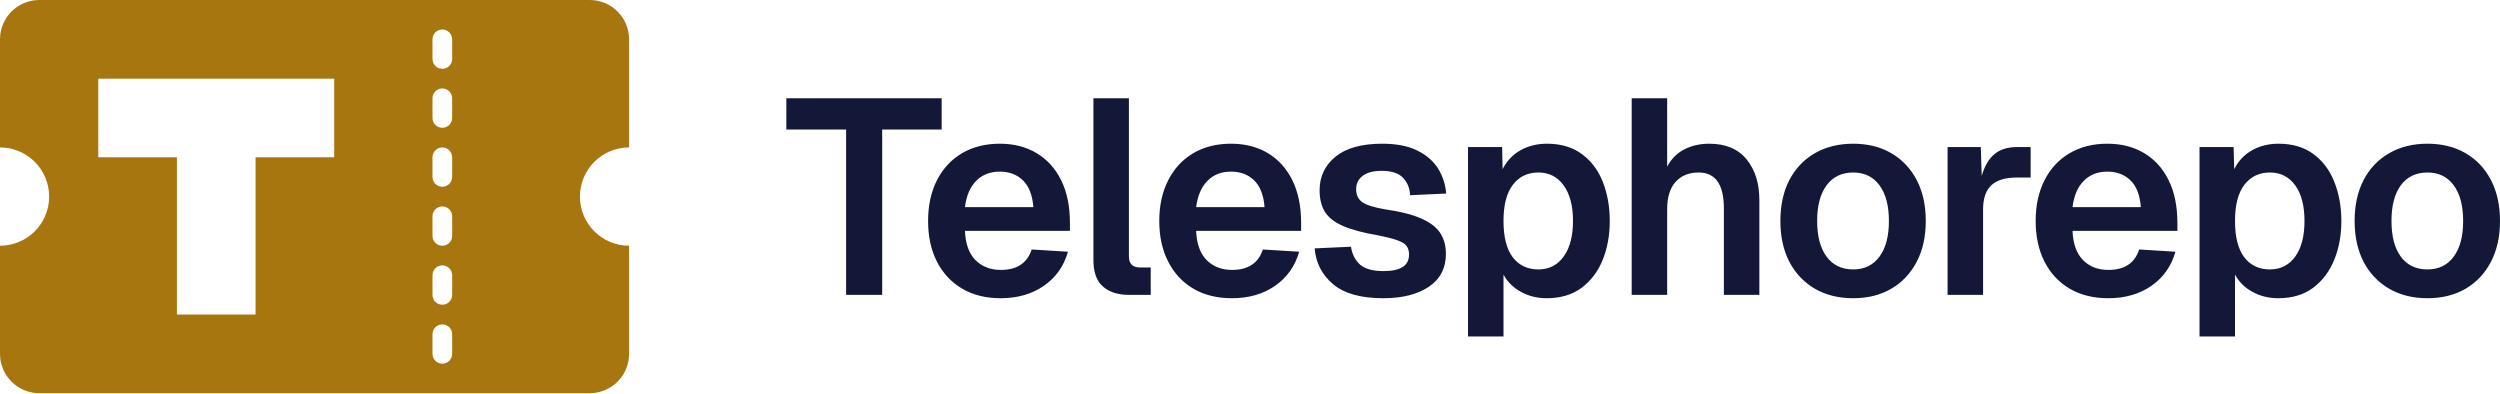
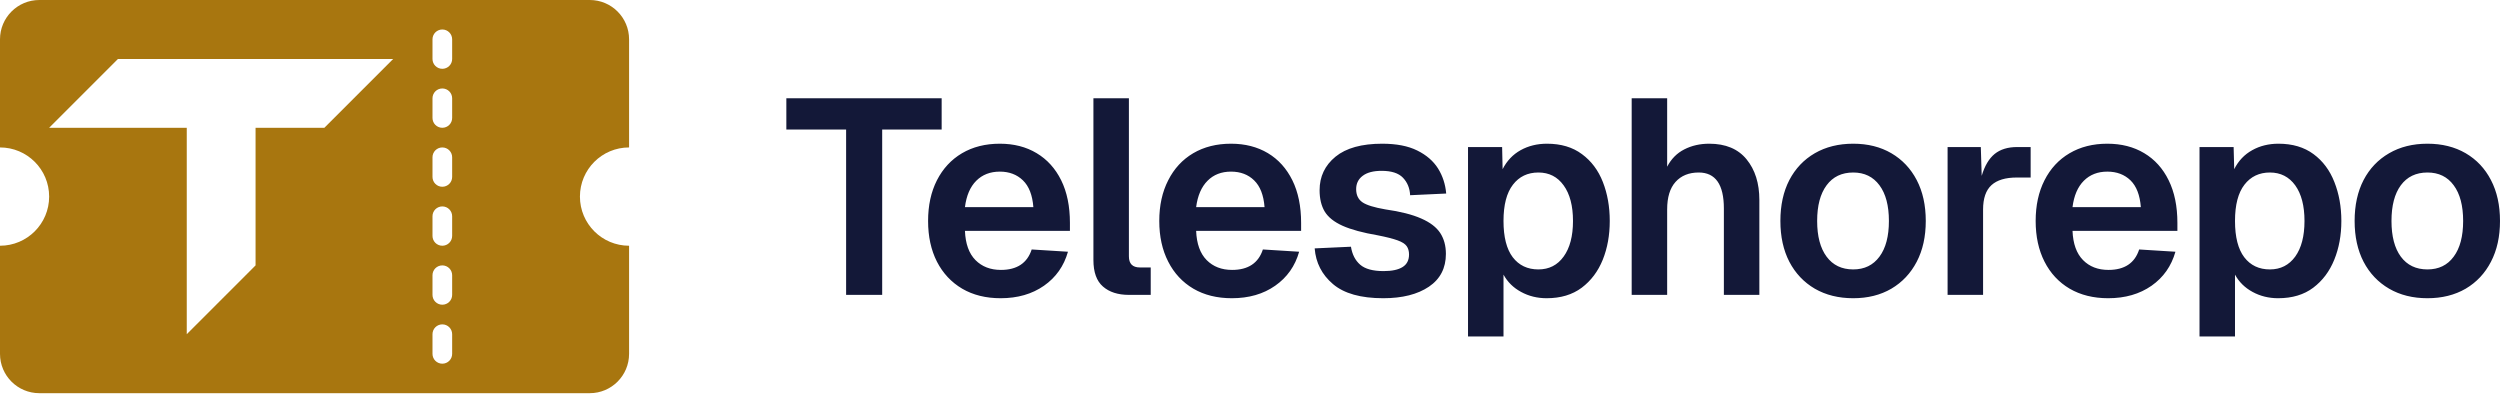
<svg xmlns="http://www.w3.org/2000/svg" viewBox="0 0 254.34 40">
-   <path fill="#A8760F" fill-rule="evenodd" d="M4 0H60A4 4 0 0 1 64 4V15A5 5 0 0 0 64 25V36A4 4 0 0 1 60 40H4A4 4 0 0 1 0 36V25A5 5 0 0 0 0 15V4A4 4 0 0 1 4 0ZM10 8H34V16H26V32H18V16H10ZM44 4A1 1 0 0 1 46 4V6A1 1 0 0 1 44 6ZM44 10A1 1 0 0 1 46 10V12A1 1 0 0 1 44 12ZM44 16A1 1 0 0 1 46 16V18A1 1 0 0 1 44 18ZM44 22A1 1 0 0 1 46 22V24A1 1 0 0 1 44 24ZM44 28A1 1 0 0 1 46 28V30A1 1 0 0 1 44 30ZM44 34A1 1 0 0 1 46 34V36A1 1 0 0 1 44 36Z" />
+   <path fill="#A8760F" fill-rule="evenodd" d="M4 0H60A4 4 0 0 1 64 4V15A5 5 0 0 0 64 25V36A4 4 0 0 1 60 40H4A4 4 0 0 1 0 36V25A5 5 0 0 0 0 15V4A4 4 0 0 1 4 0ZM12 6H40L33 13H26V27L19 34V13H5ZM44 4A1 1 0 0 1 46 4V6A1 1 0 0 1 44 6ZM44 10A1 1 0 0 1 46 10V12A1 1 0 0 1 44 12ZM44 16A1 1 0 0 1 46 16V18A1 1 0 0 1 44 18ZM44 22A1 1 0 0 1 46 22V24A1 1 0 0 1 44 24ZM44 28A1 1 0 0 1 46 28V30A1 1 0 0 1 44 30ZM44 34A1 1 0 0 1 46 34V36A1 1 0 0 1 44 36Z" />
  <path fill="#131838" d="M86.08 30V13.18H80V10H95.8V13.18H89.75V30ZM101.8 30.34Q99.55 30.34 97.89 29.37Q96.23 28.39 95.32 26.62Q94.42 24.85 94.42 22.48Q94.42 20.11 95.32 18.34Q96.23 16.56 97.87 15.59Q99.52 14.62 101.72 14.62Q103.86 14.62 105.46 15.58Q107.07 16.54 107.96 18.34Q108.85 20.14 108.85 22.68V23.49H98.17Q98.25 25.46 99.24 26.46Q100.23 27.46 101.83 27.46Q104.28 27.46 104.96 25.38L108.65 25.61Q108.03 27.8 106.21 29.07Q104.39 30.34 101.8 30.34ZM98.17 21.07H105.13Q104.99 19.24 104.07 18.35Q103.15 17.46 101.72 17.46Q100.25 17.46 99.32 18.39Q98.39 19.32 98.17 21.07ZM114.85 30Q113.18 30 112.21 29.15Q111.24 28.31 111.24 26.45V10H114.85V26.08Q114.85 27.21 115.97 27.21H117.07V30ZM125.32 30.34Q123.07 30.34 121.41 29.37Q119.75 28.39 118.85 26.62Q117.94 24.85 117.94 22.48Q117.94 20.11 118.85 18.34Q119.75 16.56 121.39 15.59Q123.04 14.62 125.24 14.62Q127.38 14.62 128.99 15.58Q130.59 16.54 131.48 18.34Q132.37 20.14 132.37 22.68V23.49H121.69Q121.77 25.46 122.76 26.46Q123.75 27.46 125.35 27.46Q127.8 27.46 128.48 25.38L132.17 25.61Q131.55 27.8 129.73 29.07Q127.92 30.34 125.32 30.34ZM121.69 21.07H128.65Q128.51 19.24 127.59 18.35Q126.68 17.46 125.24 17.46Q123.77 17.46 122.85 18.39Q121.92 19.32 121.69 21.07ZM140.73 30.34Q137.3 30.34 135.61 28.9Q133.92 27.46 133.75 25.27L137.44 25.1Q137.63 26.28 138.38 26.93Q139.13 27.58 140.76 27.58Q142.03 27.58 142.69 27.17Q143.35 26.76 143.35 25.89Q143.35 25.38 143.11 25.04Q142.87 24.7 142.18 24.45Q141.49 24.2 140.17 23.94Q137.89 23.55 136.59 22.97Q135.3 22.39 134.77 21.52Q134.25 20.65 134.25 19.35Q134.25 17.27 135.87 15.94Q137.49 14.62 140.62 14.62Q142.79 14.62 144.18 15.31Q145.58 16 146.3 17.14Q147.01 18.28 147.13 19.69L143.46 19.86Q143.41 18.79 142.73 18.08Q142.06 17.38 140.56 17.38Q139.3 17.38 138.63 17.89Q137.97 18.39 137.97 19.24Q137.97 20.14 138.61 20.58Q139.24 21.01 140.93 21.3Q143.24 21.63 144.59 22.23Q145.94 22.82 146.52 23.7Q147.1 24.59 147.1 25.83Q147.1 28 145.37 29.17Q143.63 30.34 140.73 30.34ZM149.35 34.23V14.96H152.82L152.87 17.21Q153.52 15.94 154.7 15.28Q155.89 14.62 157.38 14.62Q159.52 14.62 160.94 15.68Q162.37 16.73 163.07 18.52Q163.77 20.31 163.77 22.48Q163.77 24.65 163.06 26.42Q162.34 28.2 160.92 29.27Q159.49 30.34 157.35 30.34Q155.92 30.34 154.75 29.7Q153.58 29.07 152.96 27.94V34.23ZM156.51 27.41Q158.14 27.41 159.08 26.1Q160.03 24.79 160.03 22.48Q160.03 20.17 159.08 18.86Q158.14 17.55 156.51 17.55Q154.87 17.55 153.92 18.79Q152.96 20.03 152.96 22.48Q152.96 24.93 153.9 26.17Q154.85 27.41 156.51 27.41ZM166 30V10H169.61V16.96Q170.23 15.77 171.35 15.2Q172.48 14.62 173.89 14.62Q176.39 14.62 177.69 16.21Q178.99 17.8 178.99 20.34V30H175.38V21.21Q175.38 17.55 172.82 17.55Q171.32 17.55 170.46 18.51Q169.61 19.46 169.61 21.3V30ZM188.54 30.34Q186.31 30.34 184.63 29.37Q182.96 28.39 182.04 26.63Q181.13 24.87 181.13 22.48Q181.13 20.08 182.04 18.32Q182.96 16.56 184.63 15.59Q186.31 14.62 188.54 14.62Q190.76 14.62 192.42 15.59Q194.08 16.56 195 18.32Q195.92 20.08 195.92 22.48Q195.92 24.87 195 26.63Q194.08 28.39 192.42 29.37Q190.76 30.34 188.54 30.34ZM188.54 27.41Q190.25 27.41 191.21 26.11Q192.17 24.82 192.17 22.48Q192.17 20.14 191.21 18.85Q190.25 17.55 188.54 17.55Q186.79 17.55 185.83 18.85Q184.87 20.14 184.87 22.48Q184.87 24.82 185.83 26.11Q186.79 27.41 188.54 27.41ZM198.14 30V14.96H201.52L201.61 17.89Q202.06 16.37 202.93 15.66Q203.8 14.96 205.21 14.96H206.59V18.06H205.18Q203.46 18.06 202.61 18.83Q201.75 19.61 201.75 21.32V30ZM214.48 30.34Q212.23 30.34 210.56 29.37Q208.9 28.39 208 26.62Q207.1 24.85 207.1 22.48Q207.1 20.11 208 18.34Q208.9 16.56 210.55 15.59Q212.2 14.62 214.39 14.62Q216.54 14.62 218.14 15.58Q219.75 16.54 220.63 18.34Q221.52 20.14 221.52 22.68V23.49H210.85Q210.93 25.46 211.92 26.46Q212.9 27.46 214.51 27.46Q216.96 27.46 217.63 25.38L221.32 25.61Q220.7 27.8 218.89 29.07Q217.07 30.34 214.48 30.34ZM210.85 21.07H217.8Q217.66 19.24 216.75 18.35Q215.83 17.46 214.39 17.46Q212.93 17.46 212 18.39Q211.07 19.32 210.85 21.07ZM223.77 34.23V14.96H227.24L227.3 17.21Q227.94 15.94 229.13 15.28Q230.31 14.62 231.8 14.62Q233.94 14.62 235.37 15.68Q236.79 16.73 237.49 18.52Q238.2 20.31 238.2 22.48Q238.2 24.65 237.48 26.42Q236.76 28.2 235.34 29.27Q233.92 30.34 231.77 30.34Q230.34 30.34 229.17 29.7Q228 29.07 227.38 27.94V34.23ZM230.93 27.41Q232.56 27.41 233.51 26.1Q234.45 24.79 234.45 22.48Q234.45 20.17 233.51 18.86Q232.56 17.55 230.93 17.55Q229.3 17.55 228.34 18.79Q227.38 20.03 227.38 22.48Q227.38 24.93 228.32 26.17Q229.27 27.41 230.93 27.41ZM246.96 30.34Q244.73 30.34 243.06 29.37Q241.38 28.39 240.46 26.63Q239.55 24.87 239.55 22.48Q239.55 20.08 240.46 18.32Q241.38 16.56 243.06 15.59Q244.73 14.62 246.96 14.62Q249.18 14.62 250.85 15.59Q252.51 16.56 253.42 18.32Q254.34 20.08 254.34 22.48Q254.34 24.87 253.42 26.63Q252.51 28.39 250.85 29.37Q249.18 30.34 246.96 30.34ZM246.96 27.41Q248.68 27.41 249.63 26.11Q250.59 24.82 250.59 22.48Q250.59 20.14 249.63 18.85Q248.68 17.55 246.96 17.55Q245.21 17.55 244.25 18.85Q243.3 20.14 243.3 22.48Q243.3 24.82 244.25 26.11Q245.21 27.41 246.96 27.41Z" />
</svg>
